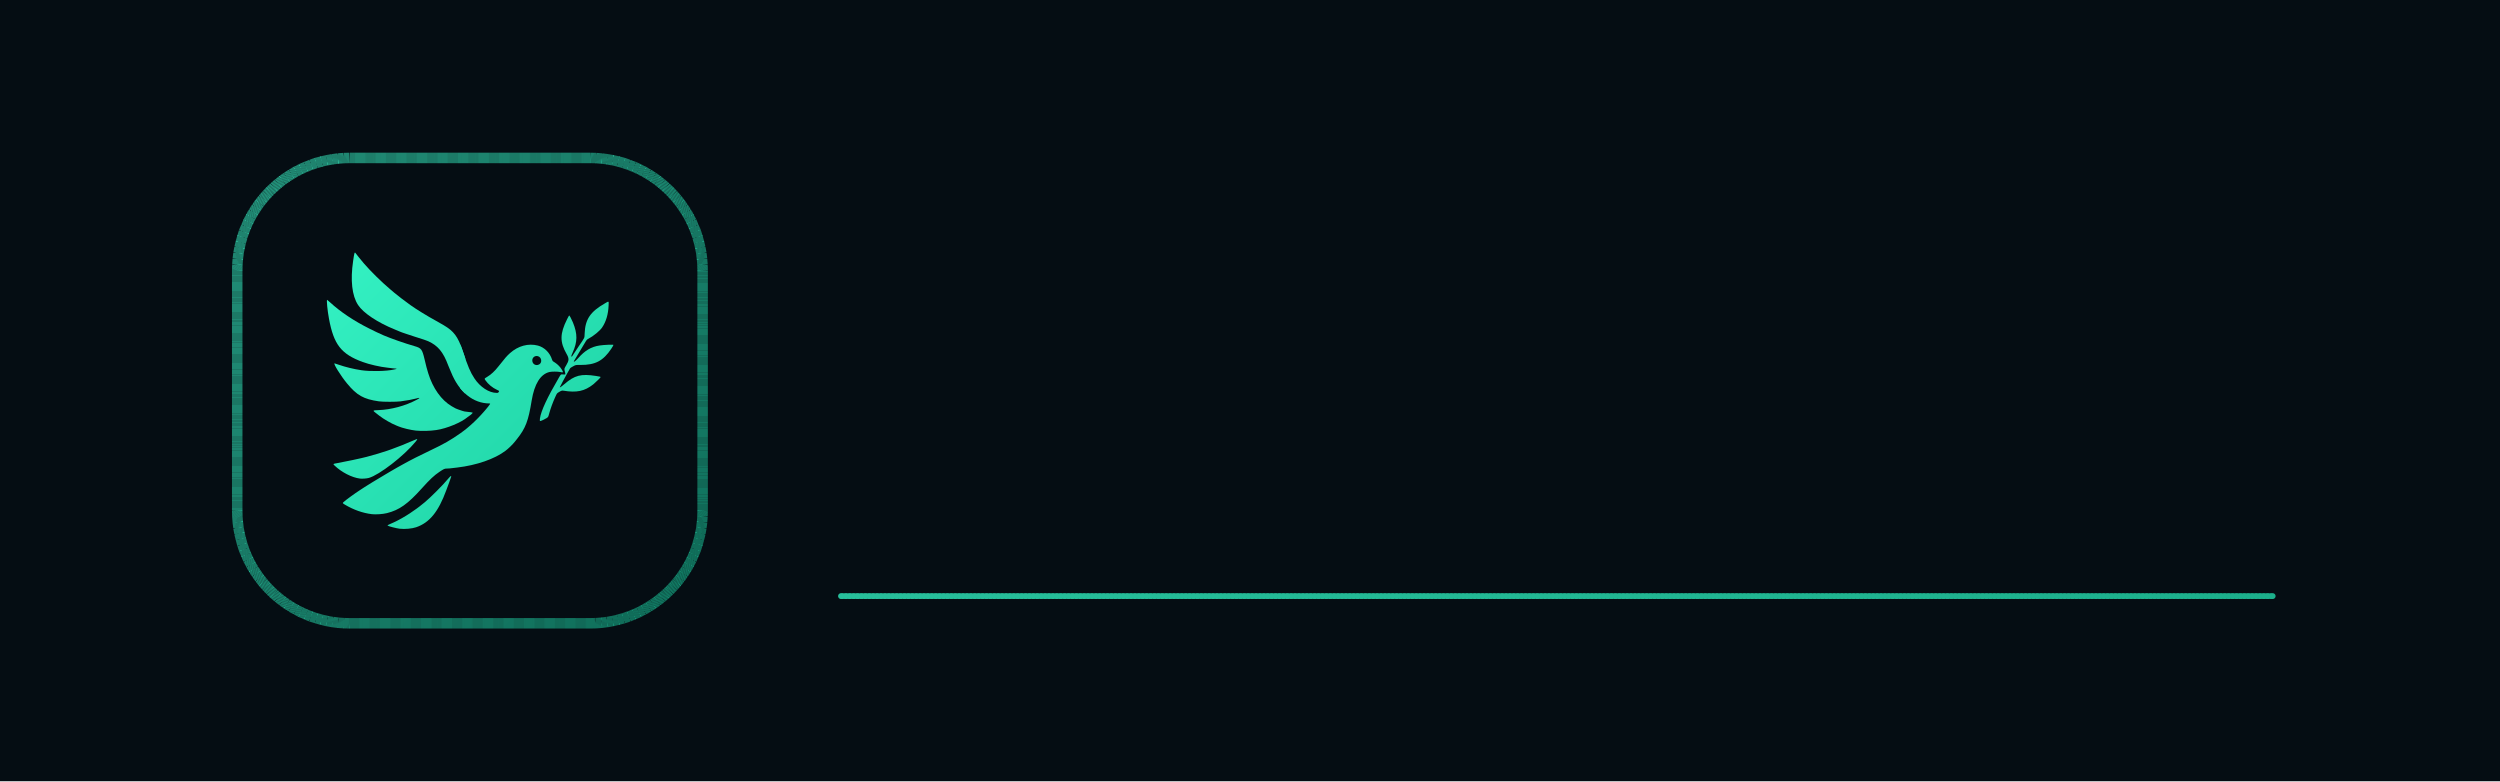
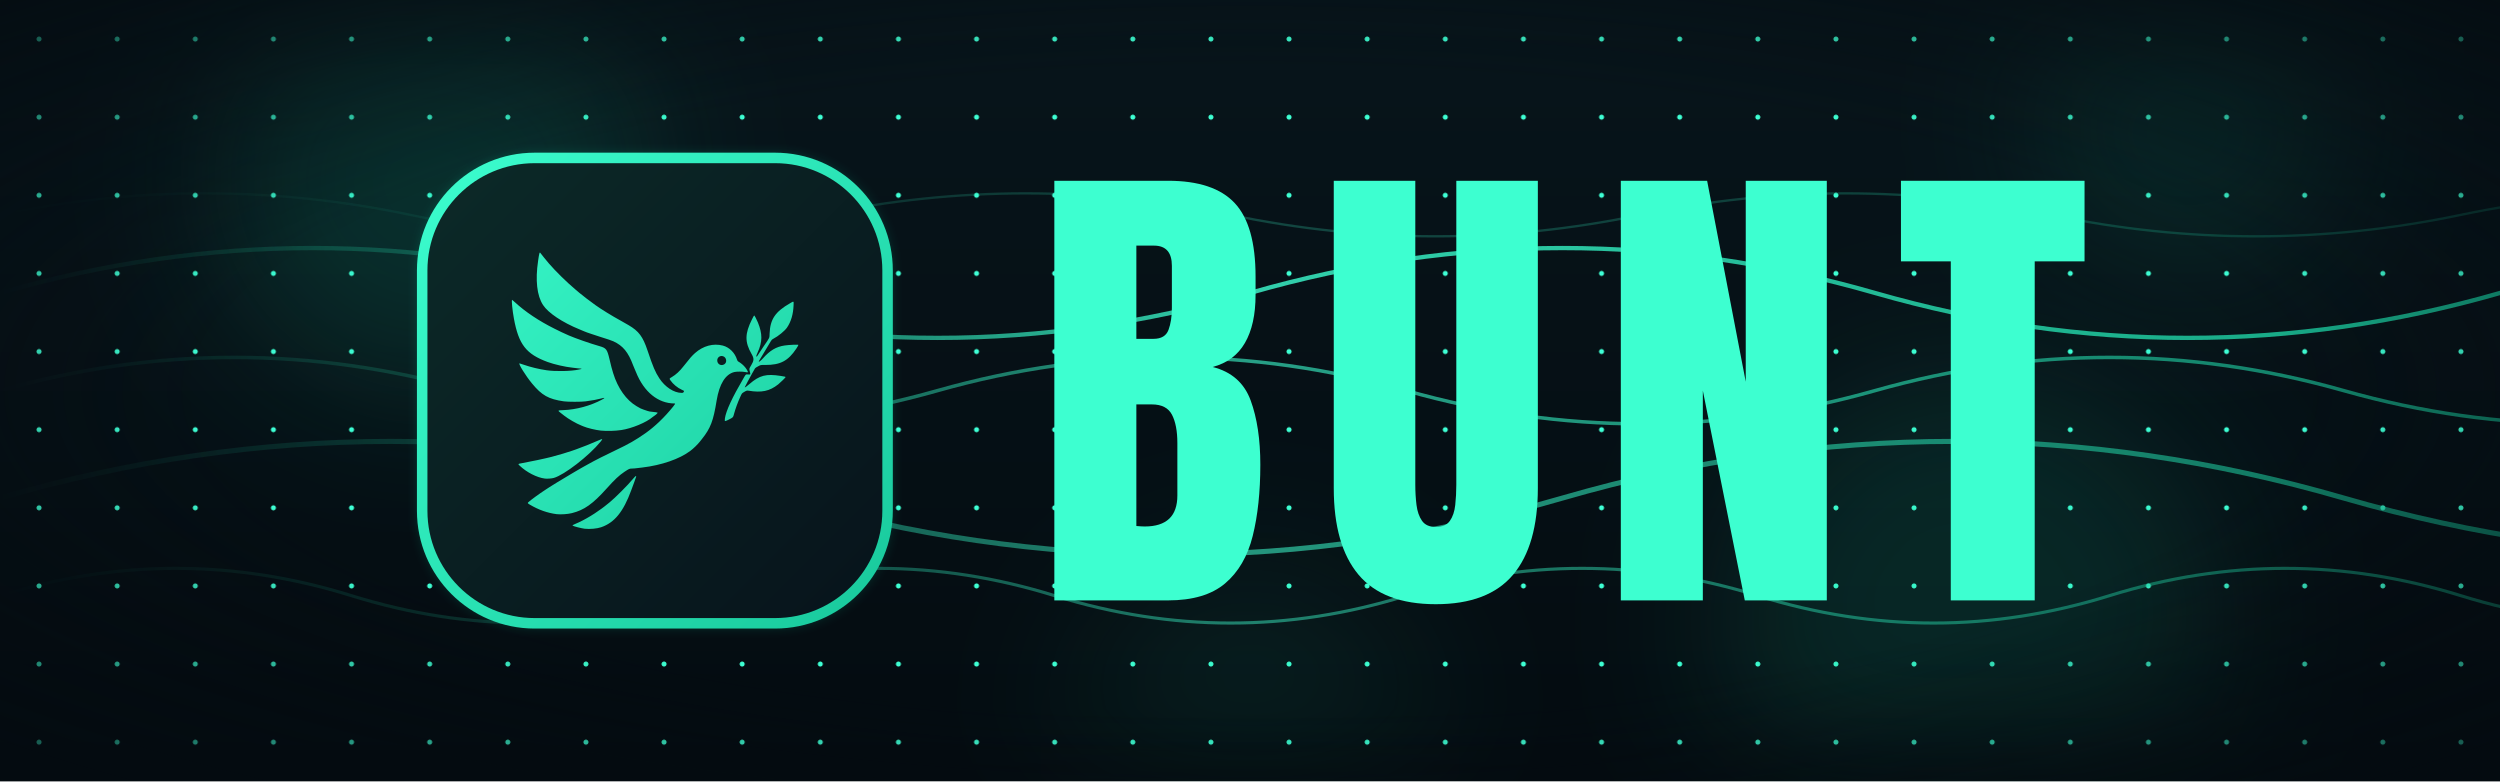
<svg xmlns="http://www.w3.org/2000/svg" viewBox="0 0 1280 400" width="1280" height="400" role="img" aria-label="BUNT">
-   <style>
- .fr{stroke-dasharray:1;stroke-dashoffset:1;animation:draw 1.1s cubic-bezier(.6,0,.2,1) .1s forwards}
- @keyframes draw{to{stroke-dashoffset:0}}
- .fill{opacity:0;animation:fin .6s ease .3s forwards}
- @keyframes fin{to{opacity:1}}
- .glow{opacity:0;animation:fin .8s ease 1s forwards,pulse 4s ease-in-out 2s infinite}
- @keyframes pulse{0%,100%{opacity:.3}50%{opacity:.75}}
- .ch{opacity:0;transform-box:fill-box;transform-origin:50% 100%;animation:up .7s cubic-bezier(.2,.8,.2,1) forwards}
- @keyframes up{from{opacity:0;transform:translateY(34px)}to{opacity:1;transform:none}}
- .ln{stroke-dasharray:1;stroke-dashoffset:1;animation:draw 1s ease 2.4s forwards}
- </style>
  <defs>
-     <linearGradient id="bg" x1="0" y1="0" x2="1" y2="1">
+     <linearGradient id="bgm" x1="0" y1="0" x2="1" y2="1">
      <stop offset="0" stop-color="#0c2a28" />
      <stop offset="1" stop-color="#07131b" />
+     </linearGradient>
+     <linearGradient id="bgp" x1="0" y1="0" x2="0" y2="1">
+       <stop offset="0" stop-color="#07151b" />
+       <stop offset="1" stop-color="#040b10" />
    </linearGradient>
    <linearGradient id="g" gradientUnits="userSpaceOnUse" x1="0" y1="0" x2="1024" y2="1024">
      <stop offset="0" stop-color="#3dffd0" />
      <stop offset="1" stop-color="#17c79a" />
    </linearGradient>
-     <linearGradient id="sh" gradientUnits="userSpaceOnUse" x1="-600" y1="0" x2="-200" y2="0" gradientTransform="translate(0 0)">
-       <stop offset="0" stop-color="#fff" stop-opacity="0" />
-       <stop offset=".5" stop-color="#fff" stop-opacity=".85" />
-       <stop offset="1" stop-color="#fff" stop-opacity="0" />
-       <animateTransform attributeName="gradientTransform" type="translate" values="0 0;1900 0;1900 0" keyTimes="0;.55;1" dur="6s" begin="2.2s" repeatCount="indefinite" />
+     <linearGradient id="tg" gradientUnits="userSpaceOnUse" x1="530.287" y1="92.578" x2="1069.713" y2="307.422">
+       <stop offset="0" stop-color="#3dffd0" />
+       <stop offset="1" stop-color="#17c79a" />
    </linearGradient>
+     <linearGradient id="wv" gradientUnits="userSpaceOnUse" x1="0" y1="0" x2="2560" y2="0">
+       <stop offset="0" stop-color="#17c79a" stop-opacity="0" />
+       <stop offset=".25" stop-color="#3dffd0" />
+       <stop offset=".5" stop-color="#17c79a" />
+       <stop offset=".75" stop-color="#3dffd0" />
+       <stop offset="1" stop-color="#17c79a" stop-opacity="0" />
+     </linearGradient>
+     <radialGradient id="vg" cx=".5" cy=".5" r=".75">
+       <stop offset=".55" stop-color="#040b10" stop-opacity="0" />
+       <stop offset="1" stop-color="#040b10" stop-opacity=".9" />
+     </radialGradient>
+     <filter id="bl" x="-50%" y="-50%" width="200%" height="200%">
+       <feGaussianBlur stdDeviation="40" />
+     </filter>
    <filter id="gl" x="-30%" y="-30%" width="160%" height="160%">
      <feGaussianBlur stdDeviation="14" />
    </filter>
+     <pattern id="dt" width="40" height="40" patternUnits="userSpaceOnUse">
+       <circle cx="20" cy="20" r="1.3" fill="#3dffd0">
+         <animate attributeName="opacity" values=".08;.35;.08" dur="5s" repeatCount="indefinite" />
+       </circle>
+     </pattern>
  </defs>
-   <rect width="1280" height="400" fill="#050d13" />
-   <line x1="429.6" y1="305.2" x2="1164.4" y2="305.2" stroke="url(#g)" stroke-width="3" stroke-linecap="round" pathLength="1" class="ln" opacity=".8" />
-   <g transform="translate(115.6 75.0) scale(0.2441406)">
-     <defs>
-       <clipPath id="fcb">
-         <rect x="40" y="40" width="944" height="944" rx="224" />
-       </clipPath>
-       <clipPath id="wcb">
-         <path d="M200,200L556,200L556,560L200,560Z" />
-       </clipPath>
-       <clipPath id="bcb">
-         <path clip-rule="evenodd" d="M0,0H1081V1080H0ZM200,200L545,200L545,560L200,560Z" />
-       </clipPath>
-     </defs>
-     <rect x="24" y="24" width="976" height="976" rx="236" fill="#17c79a" opacity=".5" filter="url(#gl)" class="glow" />
-     <rect x="24" y="24" width="976" height="976" rx="236" fill="url(#bg)" class="fill" />
-     <rect x="24" y="24" width="976" height="976" rx="236" fill="none" stroke="url(#g)" stroke-width="22" pathLength="1" class="fr" />
-     <g clip-path="url(#fcb)">
-       <g transform="-760 140">
-         <animateTransform attributeName="transform" type="translate" values="-760 140;-250 -40;0 0" dur="1.35s" begin="0.8s" keyTimes="0;.6;1" calcMode="spline" keySplines="0.15 0.7 0.25 1;0.3 0 0.3 1" fill="freeze" />
-         <g>
-           <animateTransform attributeName="transform" type="translate" values="0 0;0 -14;0 0;0 9;0 0" dur="5.5s" begin="2.5s" keyTimes="0;.25;.5;.75;1" calcMode="spline" keySplines="0.45 0 0.55 1;0.45 0 0.55 1;0.45 0 0.55 1;0.45 0 0.55 1" repeatCount="indefinite" />
-           <g>
-             <animateTransform attributeName="transform" type="rotate" values="0 560 500;-1.6 560 500;0 560 500;1.2 560 500;0 560 500" dur="5.5s" begin="2.5s" keyTimes="0;.25;.5;.75;1" calcMode="spline" keySplines="0.45 0 0.55 1;0.45 0 0.55 1;0.45 0 0.55 1;0.45 0 0.55 1" repeatCount="indefinite" />
-             <g transform="translate(-23.28 11.21) scale(0.9449)">
-               <g>
-                 <animateTransform attributeName="transform" type="rotate" values="0 560 500;5 560 500;-2 560 500;0 560 500" dur="0.55s" begin="2.15s" keyTimes="0;.3;.7;1" fill="freeze" />
-                 <g>
-                   <g>
-                     <animateTransform attributeName="transform" type="translate" values="820 -560;290 -90;0 0" dur="1.35s" begin="0.8s" keyTimes="0;.6;1" calcMode="spline" keySplines="0.15 0.7 0.25 1;0.3 0 0.3 1" fill="freeze" />
-                     <g>
-                       <animateTransform attributeName="transform" type="rotate" values="70 800 460;25 800 460;0 800 460" dur="1.35s" begin="0.8s" keyTimes="0;.6;1" calcMode="spline" keySplines="0.15 0.7 0.25 1;0.3 0 0.3 1" fill="freeze" />
-                       <g>
-                         <animateTransform attributeName="transform" type="rotate" values="0 780 560;-6 780 560;4 780 560;0 780 560" dur="3.2s" begin="2.4s" keyTimes="0;.3;.7;1" repeatCount="indefinite" />
-                         <path d="M721.6,596.7C721.5,596.2 721.6,594.0 721.9,591.7C724.3,575.0 738.1,545.2 763.7,501.6C768.6,493.3 767.9,493.8 773.4,494.1C779.1,494.5 779.0,494.6 777.3,488.0C775.6,481.2 775.4,481.8 780.3,473.6C786.7,463.0 786.8,458.7 781.2,448.9C765.8,422.2 766.0,403.7 782.0,371.8C784.3,367.1 786.5,363.2 786.8,363.1C787.6,362.9 792.4,371.9 795.2,378.9C805.5,404.3 805.4,421.6 794.5,445.5C791.7,451.6 791.2,453.1 791.9,454.3C792.5,455.3 792.7,455.0 798.2,446.4C799.9,443.7 804.3,436.9 808.1,431.4C822.2,410.7 820.6,414.0 821.1,403.5C822.3,371.6 833.6,354.9 866.6,336.0C875.2,331.0 874.7,330.8 874.3,340.6C873.6,360.3 868.7,377.0 859.8,390.0C854.9,397.3 840.0,409.5 829.5,414.8C826.5,416.3 826.0,416.8 823.8,420.3C816.5,432.2 811.5,440.4 808.4,446.0C806.4,449.4 803.1,455.1 800.9,458.5C795.9,466.6 795.8,467.4 800.1,464.4C801.4,463.5 804.1,460.8 806.2,458.5C821.8,440.8 835.6,432.6 854.5,429.8C864.5,428.3 885.0,427.5 885.0,428.5C885.0,429.4 883.5,432.0 880.4,436.8C862.2,464.1 844.8,473.2 811.7,473.0C801.2,472.9 801.2,472.9 795.7,476.0C788.9,479.8 789.3,479.5 787.1,483.5C786.2,485.3 784.2,488.8 782.7,491.2C778.4,498.7 766.0,521.9 766.0,522.5C766.0,523.7 769.4,521.4 776.2,515.5C798.9,495.9 813.2,492.2 846.1,497.4C855.8,499.0 856.5,499.1 856.5,500.2C856.5,501.0 844.6,512.6 840.2,516.1C821.0,531.3 803.3,535.0 774.0,530.1C770.8,529.5 769.1,530.1 763.2,533.8C759.6,536.0 759.6,536.0 756.0,543.9C750.7,555.3 745.4,569.9 742.5,580.5C740.3,588.7 740.3,588.7 736.2,591.3C732.4,593.7 724.1,597.5 722.7,597.5C722.3,597.5 721.8,597.1 721.6,596.7Z" fill="url(#g)" />
-                       </g>
-                     </g>
-                   </g>
-                 </g>
-                 <path d="M348.8,804.2C328.5,801.7 308.4,794.6 289.2,783.2C283.8,780.0 283.6,779.6 285.7,777.6C290.5,773.1 310.2,758.7 323.2,750.3C327.4,747.6 331.3,745.0 332.1,744.5C332.8,744.0 335.9,742.0 339.1,740.1C342.2,738.2 347.2,735.1 350.2,733.2C353.3,731.4 358.2,728.4 361.2,726.6C364.3,724.8 368.5,722.2 370.7,720.9C372.9,719.5 376.7,717.2 379.2,715.8C381.7,714.3 386.6,711.5 390.0,709.4C393.4,707.3 400.3,703.4 405.2,700.6C410.2,697.8 415.8,694.7 417.8,693.6C433.6,684.7 456.7,673.0 480.0,662.0C508.4,648.6 523.9,639.7 545.8,624.3C566.5,609.7 588.0,589.1 606.9,565.6C611.9,559.3 612.3,558.5 610.1,558.5C573.5,558.4 542.2,533.0 524.6,489.0C523.8,486.9 522.4,483.8 521.6,482.0C520.8,480.2 519.3,476.5 518.2,473.8C507.3,444.5 495.6,430.3 474.3,420.5C470.1,418.6 462.4,416.0 443.2,410.0C436.9,408.0 428.7,405.3 425.0,404.0C421.3,402.7 417.4,401.3 416.2,401.0C415.1,400.6 412.2,399.5 409.8,398.5C407.3,397.4 402.8,395.6 399.8,394.3C361.3,378.7 329.7,357.6 318.2,339.9C304.7,319.2 300.9,285.0 307.3,242.0C309.8,224.5 310.6,221.8 312.4,224.5C314.0,226.9 325.5,241.0 331.2,247.7C346.3,265.2 370.3,288.8 389.4,304.9C392.6,307.6 396.7,311.1 398.7,312.8C406.2,319.1 420.4,330.0 434.4,340.1C446.6,348.9 471.7,364.4 490.8,374.8C500.2,380.1 501.1,380.5 508.3,384.8C530.9,398.1 539.8,410.0 550.2,441.0C562.3,477.2 567.3,488.8 576.4,502.7C589.0,522.0 608.9,535.0 625.8,535.0C629.0,535.0 629.0,535.0 630.3,533.0C631.9,530.6 632.0,530.8 626.5,528.2C616.5,523.7 606.7,515.5 600.8,506.9C598.4,503.3 598.4,503.2 604.1,499.9C613.3,494.4 621.1,487.3 629.9,476.1C644.6,457.4 648.5,453.0 655.4,446.8C673.5,430.6 696.1,424.5 717.3,430.0C731.8,433.8 744.0,445.9 748.8,461.2C749.3,462.8 750.2,464.4 750.7,464.8C751.3,465.2 753.5,466.7 755.8,468.1C761.4,471.8 767.2,477.8 770.4,483.2C774.3,489.9 774.1,490.2 766.8,488.7C760.9,487.5 748.0,487.5 743.0,488.7C723.0,493.5 709.6,515.2 703.5,552.2C696.3,597.1 690.0,613.5 671.1,637.2C669.6,639.2 667.5,641.8 666.5,643.0C661.4,649.5 651.7,658.9 645.2,663.7C621.2,681.8 581.3,695.6 538.2,700.7C521.3,702.8 519.0,703.0 514.8,703.0C510.3,703.0 508.6,703.8 499.1,710.1C487.0,718.2 477.7,726.9 459.4,747.3C428.5,781.7 409.6,795.1 382.2,801.9C373.1,804.2 357.6,805.2 348.8,804.2ZM720.3,471.7C727.3,467.7 725.7,456.3 717.9,453.7C711.3,451.5 704.9,456.1 704.9,462.9C704.9,471.2 713.1,475.9 720.3,471.7ZM410.5,836.5C403.7,835.7 386.1,831.2 384.3,829.8C383.1,828.9 383.9,828.3 388.5,826.4C400.3,821.5 412.7,815.1 424.5,807.8C427.9,805.6 431.9,803.2 433.2,802.3C435.7,800.8 438.2,799.1 447.9,792.1C452.3,789.0 454.3,787.4 466.2,777.8C477.4,768.8 508.5,737.7 516.9,727.0C519.7,723.5 523.6,719.5 524.4,719.5C525.6,719.5 525.3,720.6 520.3,734.2C518.4,739.2 515.6,746.9 514.0,751.2C496.6,798.8 476.8,823.1 447.2,833.2C438.1,836.4 421.7,837.8 410.5,836.5ZM322.5,725.2C304.6,723.0 281.6,711.2 266.1,696.3C262.3,692.6 262.3,692.6 271.5,691.0C286.3,688.5 326.1,680.0 337.2,677.0C353.4,672.7 373.3,666.8 382.0,663.7C383.8,663.1 387.9,661.6 391.2,660.5C404.4,655.9 426.7,647.0 442.5,640.0C451.0,636.3 451.4,636.6 445.8,643.5C420.2,674.8 365.3,717.3 342.0,723.8C337.3,725.1 327.4,725.8 322.5,725.2Z" fill="url(#g)" clip-path="url(#bcb)" />
-                 <g>
-                   <animateTransform attributeName="transform" type="rotate" values="0 545 480;-9 545 480;5 545 480;0 545 480" dur="1.0s" begin="0.8s" keyTimes="0;.35;.75;1" calcMode="spline" keySplines="0.4 0 0.6 1;0.4 0 0.6 1;0.4 0 0.6 1" repeatCount="indefinite" />
-                   <path d="M348.8,804.2C328.5,801.7 308.4,794.6 289.2,783.2C283.8,780.0 283.6,779.6 285.7,777.6C290.5,773.1 310.2,758.7 323.2,750.3C327.4,747.6 331.3,745.0 332.1,744.5C332.8,744.0 335.9,742.0 339.1,740.1C342.2,738.2 347.2,735.1 350.2,733.2C353.3,731.4 358.2,728.4 361.2,726.6C364.3,724.8 368.5,722.2 370.7,720.9C372.9,719.5 376.7,717.2 379.2,715.8C381.7,714.3 386.6,711.5 390.0,709.4C393.4,707.3 400.3,703.4 405.2,700.6C410.2,697.8 415.8,694.7 417.8,693.6C433.6,684.7 456.7,673.0 480.0,662.0C508.4,648.6 523.9,639.7 545.8,624.3C566.5,609.7 588.0,589.1 606.9,565.6C611.9,559.3 612.3,558.5 610.1,558.5C573.5,558.4 542.2,533.0 524.6,489.0C523.8,486.9 522.4,483.8 521.6,482.0C520.8,480.2 519.3,476.5 518.2,473.8C507.3,444.5 495.6,430.3 474.3,420.5C470.1,418.6 462.4,416.0 443.2,410.0C436.9,408.0 428.7,405.3 425.0,404.0C421.3,402.7 417.4,401.3 416.2,401.0C415.1,400.6 412.2,399.5 409.8,398.5C407.3,397.4 402.8,395.6 399.8,394.3C361.3,378.7 329.7,357.6 318.2,339.9C304.7,319.2 300.9,285.0 307.3,242.0C309.8,224.5 310.6,221.8 312.4,224.5C314.0,226.9 325.5,241.0 331.2,247.7C346.3,265.2 370.3,288.8 389.4,304.9C392.6,307.6 396.7,311.1 398.7,312.8C406.2,319.1 420.4,330.0 434.4,340.1C446.6,348.9 471.7,364.4 490.8,374.8C500.2,380.1 501.1,380.5 508.3,384.8C530.9,398.1 539.8,410.0 550.2,441.0C562.3,477.2 567.3,488.8 576.4,502.7C589.0,522.0 608.9,535.0 625.8,535.0C629.0,535.0 629.0,535.0 630.3,533.0C631.9,530.6 632.0,530.8 626.5,528.2C616.5,523.7 606.7,515.5 600.8,506.9C598.4,503.3 598.4,503.2 604.1,499.9C613.3,494.4 621.1,487.3 629.9,476.1C644.6,457.4 648.5,453.0 655.4,446.8C673.5,430.6 696.1,424.5 717.3,430.0C731.8,433.8 744.0,445.9 748.8,461.2C749.3,462.8 750.2,464.4 750.7,464.8C751.3,465.2 753.5,466.7 755.8,468.1C761.4,471.8 767.2,477.8 770.4,483.2C774.3,489.9 774.1,490.2 766.8,488.7C760.9,487.5 748.0,487.5 743.0,488.7C723.0,493.5 709.6,515.2 703.5,552.2C696.3,597.1 690.0,613.5 671.1,637.2C669.6,639.2 667.5,641.8 666.5,643.0C661.4,649.5 651.7,658.9 645.2,663.7C621.2,681.8 581.3,695.6 538.2,700.7C521.3,702.8 519.0,703.0 514.8,703.0C510.3,703.0 508.6,703.8 499.1,710.1C487.0,718.2 477.7,726.9 459.4,747.3C428.5,781.7 409.6,795.1 382.2,801.9C373.1,804.2 357.6,805.2 348.8,804.2ZM720.3,471.7C727.3,467.7 725.7,456.3 717.9,453.7C711.3,451.5 704.9,456.1 704.9,462.9C704.9,471.2 713.1,475.9 720.3,471.7ZM410.5,836.5C403.7,835.7 386.1,831.2 384.3,829.8C383.1,828.9 383.9,828.3 388.5,826.4C400.3,821.5 412.7,815.1 424.5,807.8C427.9,805.6 431.9,803.2 433.2,802.3C435.7,800.8 438.2,799.1 447.9,792.1C452.3,789.0 454.3,787.4 466.2,777.8C477.4,768.8 508.5,737.7 516.9,727.0C519.7,723.5 523.6,719.5 524.4,719.5C525.6,719.5 525.3,720.6 520.3,734.2C518.4,739.2 515.6,746.9 514.0,751.2C496.6,798.8 476.8,823.1 447.2,833.2C438.1,836.4 421.7,837.8 410.5,836.5ZM322.5,725.2C304.6,723.0 281.6,711.2 266.1,696.3C262.3,692.6 262.3,692.6 271.5,691.0C286.3,688.5 326.1,680.0 337.2,677.0C353.4,672.7 373.3,666.8 382.0,663.7C383.8,663.1 387.9,661.6 391.2,660.5C404.4,655.9 426.7,647.0 442.5,640.0C451.0,636.3 451.4,636.6 445.8,643.5C420.2,674.8 365.3,717.3 342.0,723.8C337.3,725.1 327.4,725.8 322.5,725.2Z" fill="url(#g)" clip-path="url(#wcb)" />
-                 </g>
-                 <g>
-                   <animateTransform attributeName="transform" type="rotate" values="0 560 540;-9 560 540;5 560 540;0 560 540" dur="1.0s" begin="0.8s" keyTimes="0;.35;.75;1" calcMode="spline" keySplines="0.4 0 0.6 1;0.4 0 0.6 1;0.4 0 0.6 1" repeatCount="indefinite" />
-                   <path d="M446.6,618.7C435.4,617.6 415.7,612.8 408.0,609.4C406.8,608.9 404.4,607.9 402.7,607.2C392.9,603.5 374.0,592.6 365.3,585.6C363.3,584.0 360.5,581.8 359.0,580.7C350.0,573.8 350.0,573.8 362.8,573.3C391.8,572.3 423.4,563.7 448.8,550.1C457.1,545.6 456.4,544.9 446.2,547.7C438.6,549.8 428.7,551.6 412.8,553.8C403.4,555.1 373.6,555.1 364.5,553.8C330.5,548.9 315.6,540.6 293.7,514.0C279.6,496.9 262.6,469.5 266.1,469.5C266.4,469.5 270.6,470.8 275.3,472.5C290.6,477.8 308.3,482.1 325.5,484.7C345.2,487.7 380.9,487.0 397.3,483.3C400.4,482.6 403.1,482.0 403.2,482.0C403.4,482.0 403.5,481.8 403.5,481.5C403.5,481.2 402.4,481.0 401.0,481.0C399.6,481.0 396.3,480.7 393.6,480.3C390.9,479.9 386.3,479.3 383.2,479.0C368.0,477.5 343.0,471.8 328.6,466.5C280.7,448.9 264.2,427.7 253.6,370.0C250.2,351.9 248.0,328.5 249.6,328.5C249.9,328.5 252.7,330.9 255.9,333.9C278.8,355.0 308.9,375.2 343.8,392.6C355.9,398.7 361.8,401.5 375.6,407.6C389.9,413.8 422.4,425.2 443.4,431.2C458.6,435.6 460.5,438.1 465.7,460.0C469.7,476.9 470.7,480.7 474.0,491.5C484.2,524.6 503.0,551.1 526.0,564.6C534.3,569.5 536.2,570.4 540.8,571.9C543.2,572.7 547.2,574.1 549.6,574.9C552.9,576.1 555.5,576.6 560.4,577.0C566.4,577.5 571.7,578.3 572.7,578.9C573.3,579.2 568.6,583.9 566.0,585.4C564.8,586.1 562.7,587.6 561.5,588.6C547.9,600.5 515.1,614.1 491.9,617.5C477.6,619.6 460.1,620.0 446.6,618.7Z" fill="url(#g)" />
-                 </g>
-               </g>
-             </g>
-           </g>
-         </g>
-       </g>
-     </g>
+   <rect width="1280" height="400" fill="url(#bgp)" />
+   <rect width="1280" height="400" fill="url(#dt)" />
+   <circle cx="220" cy="90" r="110" fill="#17c79a" opacity="0.16" filter="url(#bl)">
+     <animateTransform attributeName="transform" type="translate" values="0 0;140 60;0 0" dur="14s" repeatCount="indefinite" calcMode="spline" keyTimes="0;.5;1" keySplines="0.45 0 0.55 1;0.45 0 0.55 1" />
+   </circle>
+   <circle cx="1010" cy="320" r="130" fill="#17c79a" opacity="0.14" filter="url(#bl)">
+     <animateTransform attributeName="transform" type="translate" values="0 0;-160 -50;0 0" dur="17s" repeatCount="indefinite" calcMode="spline" keyTimes="0;.5;1" keySplines="0.45 0 0.55 1;0.45 0 0.55 1" />
+   </circle>
+   <circle cx="640" cy="380" r="90" fill="#17c79a" opacity="0.1" filter="url(#bl)">
+     <animateTransform attributeName="transform" type="translate" values="0 0;90 -70;0 0" dur="12s" repeatCount="indefinite" calcMode="spline" keyTimes="0;.5;1" keySplines="0.45 0 0.55 1;0.45 0 0.55 1" />
+   </circle>
+   <circle cx="1120" cy="60" r="80" fill="#17c79a" opacity="0.12" filter="url(#bl)">
+     <animateTransform attributeName="transform" type="translate" values="0 0;-120 70;0 0" dur="15s" repeatCount="indefinite" calcMode="spline" keyTimes="0;.5;1" keySplines="0.45 0 0.55 1;0.45 0 0.55 1" />
+   </circle>
+   <g opacity="0.8">
+     <path d="M0,150 Q160.0,104 320.0,150 T640.0,150 T960.0,150 T1280.0,150 T1600.0,150 T1920.0,150 T2240.0,150 T2560.0,150 T2880.0,150 T3200.0,150" fill="none" stroke="url(#wv)" stroke-width="2.2" stroke-linecap="round">
+       <animateTransform attributeName="transform" type="translate" values="0 0;-640 0" dur="16s" repeatCount="indefinite" />
+     </path>
  </g>
-   <g transform="translate(429.6 271.2)">
-     <path d="M107.92 -69.92 110.96 -76.95Q127.68 -76.57 138.415 -71.82Q149.15 -67.07 154.375 -58.805Q159.6 -50.54 159.6 -39.9Q159.6 -28.31 154.28 -19.285Q148.96 -10.26 138.415 -5.13Q127.87 0.0 112.1 0.0H9.5L20.52 -73.15L9.5 -142.5H108.49Q128.25 -142.5 139.175 -133.285Q150.1 -124.07 150.1 -107.92Q150.1 -98.99 145.92 -90.82Q141.74 -82.65 132.62 -77.045Q123.5 -71.44 107.92 -69.92ZM44.84 -8.74 31.16 -25.65H103.55Q112.86 -25.65 118.085 -30.115Q123.31 -34.58 123.31 -42.75Q123.31 -50.92 117.515 -55.765Q111.72 -60.61 100.32 -60.61H41.04V-85.69H95.76Q103.55 -85.69 108.68 -90.155Q113.81 -94.62 113.81 -102.41Q113.81 -108.68 109.345 -112.765Q104.88 -116.85 96.71 -116.85H31.35L44.84 -133.76L54.91 -73.15Z" fill="url(#g)" class="ch" style="animation-delay:2.00s" />
+   <g opacity="0.6">
+     <path d="M0,200 Q120.0,166 240.0,200 T480.0,200 T720.0,200 T960.0,200 T1200.0,200 T1440.0,200 T1680.0,200 T1920.0,200 T2160.0,200 T2400.0,200 T2640.0,200 T2880.0,200" fill="none" stroke="url(#wv)" stroke-width="1.8" stroke-linecap="round">
+       <animateTransform attributeName="transform" type="translate" values="-480 0;0 0" dur="22s" repeatCount="indefinite" />
+     </path>
  </g>
-   <g transform="translate(429.6 271.2)">
-     <path d="M235.94 -63.08Q235.94 -52.63 240.025 -44.935Q244.11 -37.24 251.9 -33.155Q259.69 -29.07 271.09 -29.07Q282.49 -29.07 290.28 -33.155Q298.07 -37.24 302.155 -44.935Q306.24 -52.63 306.24 -63.08V-142.5H342.15V-61.37Q342.15 -41.99 333.22 -27.55Q324.29 -13.11 308.33 -5.035Q292.37 3.04 271.09 3.04Q249.81 3.04 233.85 -5.035Q217.89 -13.11 208.96 -27.55Q200.03 -41.99 200.03 -61.37V-142.5H235.94Z" fill="url(#g)" class="ch" style="animation-delay:2.14s" />
+   <g opacity="0.55">
+     <path d="M0,255 Q200.0,197 400.0,255 T800.0,255 T1200.0,255 T1600.0,255 T2000.0,255 T2400.0,255 T2800.0,255 T3200.0,255" fill="none" stroke="url(#wv)" stroke-width="2.6" stroke-linecap="round">
+       <animateTransform attributeName="transform" type="translate" values="0 0;-800 0" dur="28s" repeatCount="indefinite" />
+     </path>
  </g>
-   <g transform="translate(429.6 271.2)">
-     <path d="M522.04 -24.51 510.45 -22.42V-142.5H545.22V0.0H500.0L413.17 -120.08L424.76 -122.17V0.0H389.99V-142.5H436.54Z" fill="url(#g)" class="ch" style="animation-delay:2.28s" />
+   <g opacity="0.45">
+     <path d="M0,305 Q90.0,277 180.0,305 T360.0,305 T540.0,305 T720.0,305 T900.0,305 T1080.0,305 T1260.0,305 T1440.0,305 T1620.0,305 T1800.0,305 T1980.0,305 T2160.0,305 T2340.0,305 T2520.0,305 T2700.0,305 T2880.0,305" fill="none" stroke="url(#wv)" stroke-width="1.6" stroke-linecap="round">
+       <animateTransform attributeName="transform" type="translate" values="-360 0;0 0" dur="19s" repeatCount="indefinite" />
+     </path>
  </g>
-   <g transform="translate(429.6 271.2)">
-     <path d="M639.99 -126.54H675.9V0.0H639.99ZM584.51 -142.5H731.38V-110.77H584.51Z" fill="url(#g)" class="ch" style="animation-delay:2.42s" />
+   <g opacity="0.22">
+     <path d="M0,110 Q105.0,88 210.0,110 T420.0,110 T630.0,110 T840.0,110 T1050.0,110 T1260.0,110 T1470.0,110 T1680.0,110 T1890.0,110 T2100.0,110 T2310.0,110 T2520.0,110 T2730.0,110 T2940.0,110" fill="none" stroke="url(#wv)" stroke-width="1.2" stroke-linecap="round">
+       <animateTransform attributeName="transform" type="translate" values="0 0;-420 0" dur="26s" repeatCount="indefinite" />
+     </path>
+   </g>
+   <rect width="1280" height="400" fill="url(#vg)" />
+   <g transform="translate(210.3 75.0) scale(0.2441406)">
+     <rect x="24" y="24" width="976" height="976" rx="236" fill="#17c79a" opacity=".45" filter="url(#gl)" />
+     <rect x="24" y="24" width="976" height="976" rx="236" fill="url(#bgm)" />
+     <rect x="24" y="24" width="976" height="976" rx="236" fill="none" stroke="url(#g)" stroke-width="22" />
+     <path transform="translate(-23.28 11.21) scale(0.9449)" d="M410.5,836.5C403.7,835.7 386.1,831.2 384.3,829.8C383.1,828.9 383.9,828.3 388.5,826.4C400.3,821.5 412.7,815.1 424.5,807.8C427.9,805.6 431.9,803.2 433.2,802.3C435.7,800.8 438.2,799.1 447.9,792.1C452.3,789.0 454.3,787.4 466.2,777.8C477.4,768.8 508.5,737.7 516.9,727.0C519.7,723.5 523.6,719.5 524.4,719.5C525.6,719.5 525.3,720.6 520.3,734.2C518.4,739.2 515.6,746.9 514.0,751.2C496.6,798.8 476.8,823.1 447.2,833.2C438.1,836.4 421.7,837.8 410.5,836.5ZM348.8,804.2C328.5,801.7 308.4,794.6 289.2,783.2C283.8,780.0 283.6,779.6 285.7,777.6C290.5,773.1 310.2,758.7 323.2,750.3C327.4,747.6 331.3,745.0 332.1,744.5C332.8,744.0 335.9,742.0 339.1,740.1C342.2,738.2 347.2,735.1 350.2,733.2C353.3,731.4 358.2,728.4 361.2,726.6C364.3,724.8 368.5,722.2 370.7,720.9C372.9,719.5 376.7,717.2 379.2,715.8C381.7,714.3 386.6,711.5 390.0,709.4C393.4,707.3 400.3,703.4 405.2,700.6C410.2,697.8 415.8,694.7 417.8,693.6C433.6,684.7 456.7,673.0 480.0,662.0C508.4,648.6 523.9,639.7 545.8,624.3C566.5,609.7 588.0,589.1 606.9,565.6C611.9,559.3 612.3,558.5 610.1,558.5C573.5,558.4 542.2,533.0 524.6,489.0C523.8,486.9 522.4,483.8 521.6,482.0C520.8,480.2 519.3,476.5 518.2,473.8C507.3,444.5 495.6,430.3 474.3,420.5C470.1,418.6 462.4,416.0 443.2,410.0C436.9,408.0 428.7,405.3 425.0,404.0C421.3,402.7 417.4,401.3 416.2,401.0C415.1,400.6 412.2,399.5 409.8,398.5C407.3,397.4 402.8,395.6 399.8,394.3C361.3,378.7 329.7,357.6 318.2,339.9C304.7,319.2 300.9,285.0 307.3,242.0C309.8,224.5 310.6,221.8 312.4,224.5C314.0,226.9 325.5,241.0 331.2,247.7C346.3,265.2 370.3,288.8 389.4,304.9C392.6,307.6 396.7,311.1 398.7,312.8C406.2,319.1 420.4,330.0 434.4,340.1C446.6,348.9 471.7,364.4 490.8,374.8C500.2,380.1 501.1,380.5 508.3,384.8C530.9,398.1 539.8,410.0 550.2,441.0C562.3,477.2 567.3,488.8 576.4,502.7C589.0,522.0 608.9,535.0 625.8,535.0C629.0,535.0 629.0,535.0 630.3,533.0C631.9,530.6 632.0,530.8 626.5,528.2C616.5,523.7 606.7,515.5 600.8,506.9C598.4,503.3 598.4,503.2 604.1,499.9C613.3,494.4 621.1,487.3 629.9,476.1C644.6,457.4 648.5,453.0 655.4,446.8C673.5,430.6 696.1,424.5 717.3,430.0C731.8,433.8 744.0,445.9 748.8,461.2C749.3,462.8 750.2,464.4 750.7,464.8C751.3,465.2 753.5,466.7 755.8,468.1C761.4,471.8 767.2,477.8 770.4,483.2C774.3,489.9 774.1,490.2 766.8,488.7C760.9,487.5 748.0,487.5 743.0,488.7C723.0,493.5 709.6,515.2 703.5,552.2C696.3,597.1 690.0,613.5 671.1,637.2C669.6,639.2 667.5,641.8 666.5,643.0C661.4,649.5 651.7,658.9 645.2,663.7C621.2,681.8 581.3,695.6 538.2,700.7C521.3,702.8 519.0,703.0 514.8,703.0C510.3,703.0 508.6,703.8 499.1,710.1C487.0,718.2 477.7,726.9 459.4,747.3C428.5,781.7 409.6,795.1 382.2,801.9C373.1,804.2 357.6,805.2 348.8,804.2ZM322.5,725.2C304.6,723.0 281.6,711.2 266.1,696.3C262.3,692.6 262.3,692.6 271.5,691.0C286.3,688.5 326.1,680.0 337.2,677.0C353.4,672.7 373.3,666.8 382.0,663.7C383.8,663.1 387.9,661.6 391.2,660.5C404.4,655.9 426.7,647.0 442.5,640.0C451.0,636.3 451.4,636.6 445.8,643.5C420.2,674.8 365.3,717.3 342.0,723.8C337.3,725.1 327.4,725.8 322.5,725.2ZM446.6,618.7C435.4,617.6 415.7,612.8 408.0,609.4C406.8,608.9 404.4,607.9 402.7,607.2C392.9,603.5 374.0,592.6 365.3,585.6C363.3,584.0 360.5,581.8 359.0,580.7C350.0,573.8 350.0,573.8 362.8,573.3C391.8,572.3 423.4,563.7 448.8,550.1C457.1,545.6 456.4,544.9 446.2,547.7C438.6,549.8 428.7,551.6 412.8,553.8C403.4,555.1 373.6,555.1 364.5,553.8C330.5,548.9 315.6,540.6 293.7,514.0C279.6,496.9 262.6,469.5 266.1,469.5C266.4,469.5 270.6,470.8 275.3,472.5C290.6,477.8 308.3,482.1 325.5,484.7C345.2,487.7 380.9,487.0 397.3,483.3C400.4,482.6 403.1,482.0 403.2,482.0C403.4,482.0 403.5,481.8 403.5,481.5C403.5,481.2 402.4,481.0 401.0,481.0C399.6,481.0 396.3,480.7 393.6,480.3C390.9,479.9 386.3,479.3 383.2,479.0C368.0,477.5 343.0,471.8 328.6,466.5C280.7,448.9 264.2,427.7 253.6,370.0C250.2,351.9 248.0,328.5 249.6,328.5C249.9,328.5 252.7,330.9 255.9,333.9C278.8,355.0 308.9,375.2 343.8,392.6C355.9,398.7 361.8,401.5 375.6,407.6C389.9,413.8 422.4,425.2 443.4,431.2C458.6,435.6 460.5,438.1 465.7,460.0C469.7,476.9 470.7,480.7 474.0,491.5C484.2,524.6 503.0,551.1 526.0,564.6C534.3,569.5 536.2,570.4 540.8,571.9C543.2,572.7 547.2,574.1 549.6,574.9C552.9,576.1 555.5,576.6 560.4,577.0C566.4,577.5 571.7,578.3 572.7,578.9C573.3,579.2 568.6,583.9 566.0,585.4C564.8,586.1 562.7,587.6 561.5,588.6C547.9,600.5 515.1,614.1 491.9,617.5C477.6,619.6 460.1,620.0 446.6,618.7ZM721.6,596.7C721.5,596.2 721.6,594.0 721.9,591.7C724.3,575.0 738.1,545.2 763.7,501.6C768.6,493.3 767.9,493.8 773.4,494.1C779.1,494.5 779.0,494.6 777.3,488.0C775.6,481.2 775.4,481.8 780.3,473.6C786.7,463.0 786.8,458.7 781.2,448.9C765.8,422.2 766.0,403.7 782.0,371.8C784.3,367.1 786.5,363.2 786.8,363.1C787.6,362.9 792.4,371.9 795.2,378.9C805.5,404.3 805.4,421.6 794.5,445.5C791.7,451.6 791.2,453.1 791.9,454.3C792.5,455.3 792.7,455.0 798.2,446.4C799.9,443.7 804.3,436.9 808.1,431.4C822.2,410.7 820.6,414.0 821.1,403.5C822.3,371.6 833.6,354.9 866.6,336.0C875.2,331.0 874.7,330.8 874.3,340.6C873.6,360.3 868.7,377.0 859.8,390.0C854.9,397.3 840.0,409.5 829.5,414.8C826.5,416.3 826.0,416.8 823.8,420.3C816.5,432.2 811.5,440.4 808.4,446.0C806.4,449.4 803.1,455.1 800.9,458.5C795.9,466.6 795.8,467.4 800.1,464.4C801.4,463.5 804.1,460.8 806.2,458.5C821.8,440.8 835.6,432.6 854.5,429.8C864.5,428.3 885.0,427.5 885.0,428.5C885.0,429.4 883.5,432.0 880.4,436.8C862.2,464.1 844.8,473.2 811.7,473.0C801.2,472.9 801.2,472.9 795.7,476.0C788.9,479.8 789.3,479.5 787.1,483.5C786.2,485.3 784.2,488.8 782.7,491.2C778.4,498.7 766.0,521.9 766.0,522.5C766.0,523.7 769.4,521.4 776.2,515.5C798.9,495.9 813.2,492.2 846.1,497.4C855.8,499.0 856.5,499.1 856.5,500.2C856.5,501.0 844.6,512.6 840.2,516.1C821.0,531.3 803.3,535.0 774.0,530.1C770.8,529.5 769.1,530.1 763.2,533.8C759.6,536.0 759.6,536.0 756.0,543.9C750.7,555.3 745.4,569.9 742.5,580.5C740.3,588.7 740.3,588.7 736.2,591.3C732.4,593.7 724.1,597.5 722.7,597.5C722.3,597.5 721.8,597.1 721.6,596.7ZM720.3,471.7C727.3,467.7 725.7,456.3 717.9,453.7C711.3,451.5 704.9,456.1 704.9,462.9C704.9,471.2 713.1,475.9 720.3,471.7Z" fill="url(#g)" />
+   </g>
+   <g transform="translate(530.3 307.4)">
+     <path d="M9.521 0.0V-214.844H67.749Q91.187 -214.844 101.868 -203.43Q112.549 -192.017 112.549 -165.771V-156.372Q112.549 -141.235 107.117 -131.836Q101.685 -122.437 90.576 -119.507Q105.103 -115.845 110.046 -102.356Q114.99 -88.867 114.99 -69.458Q114.99 -48.584 111.084 -32.959Q107.178 -17.334 96.924 -8.667Q86.67 0.0 67.749 0.0ZM51.514 -133.911H60.303Q66.284 -133.911 67.993 -138.55Q69.702 -143.188 69.702 -149.658V-171.265Q69.702 -181.641 60.547 -181.641H51.514ZM55.786 -37.842Q72.51 -37.842 72.51 -53.711V-80.566Q72.51 -89.722 69.763 -95.032Q67.017 -100.342 59.448 -100.342H51.514V-38.086Q54.199 -37.842 55.786 -37.842Z" fill="url(#tg)" />
+   </g>
+   <g transform="translate(530.3 307.4)">
+     <path d="M204.833 1.953Q177.978 1.953 165.282 -13.123Q152.587 -28.198 152.587 -57.495V-214.844H194.335V-59.204Q194.335 -53.833 194.945 -48.889Q195.556 -43.945 197.753 -40.771Q199.95 -37.598 204.833 -37.598Q209.838 -37.598 212.035 -40.71Q214.232 -43.823 214.782 -48.828Q215.331 -53.833 215.331 -59.204V-214.844H257.079V-57.495Q257.079 -28.198 244.384 -13.123Q231.688 1.953 204.833 1.953Z" fill="url(#tg)" />
+   </g>
+   <g transform="translate(530.3 307.4)">
+     <path d="M299.559 0.0V-214.844H343.748L363.523 -111.938V-214.844H405.027V0.0H363.035L341.551 -107.422V0.0Z" fill="url(#tg)" />
+   </g>
+   <g transform="translate(530.3 307.4)">
+     <path d="M468.503 0.0V-173.584H442.99V-214.844H536.984V-173.584H511.472V0.0Z" fill="url(#tg)" />
  </g>
</svg>
